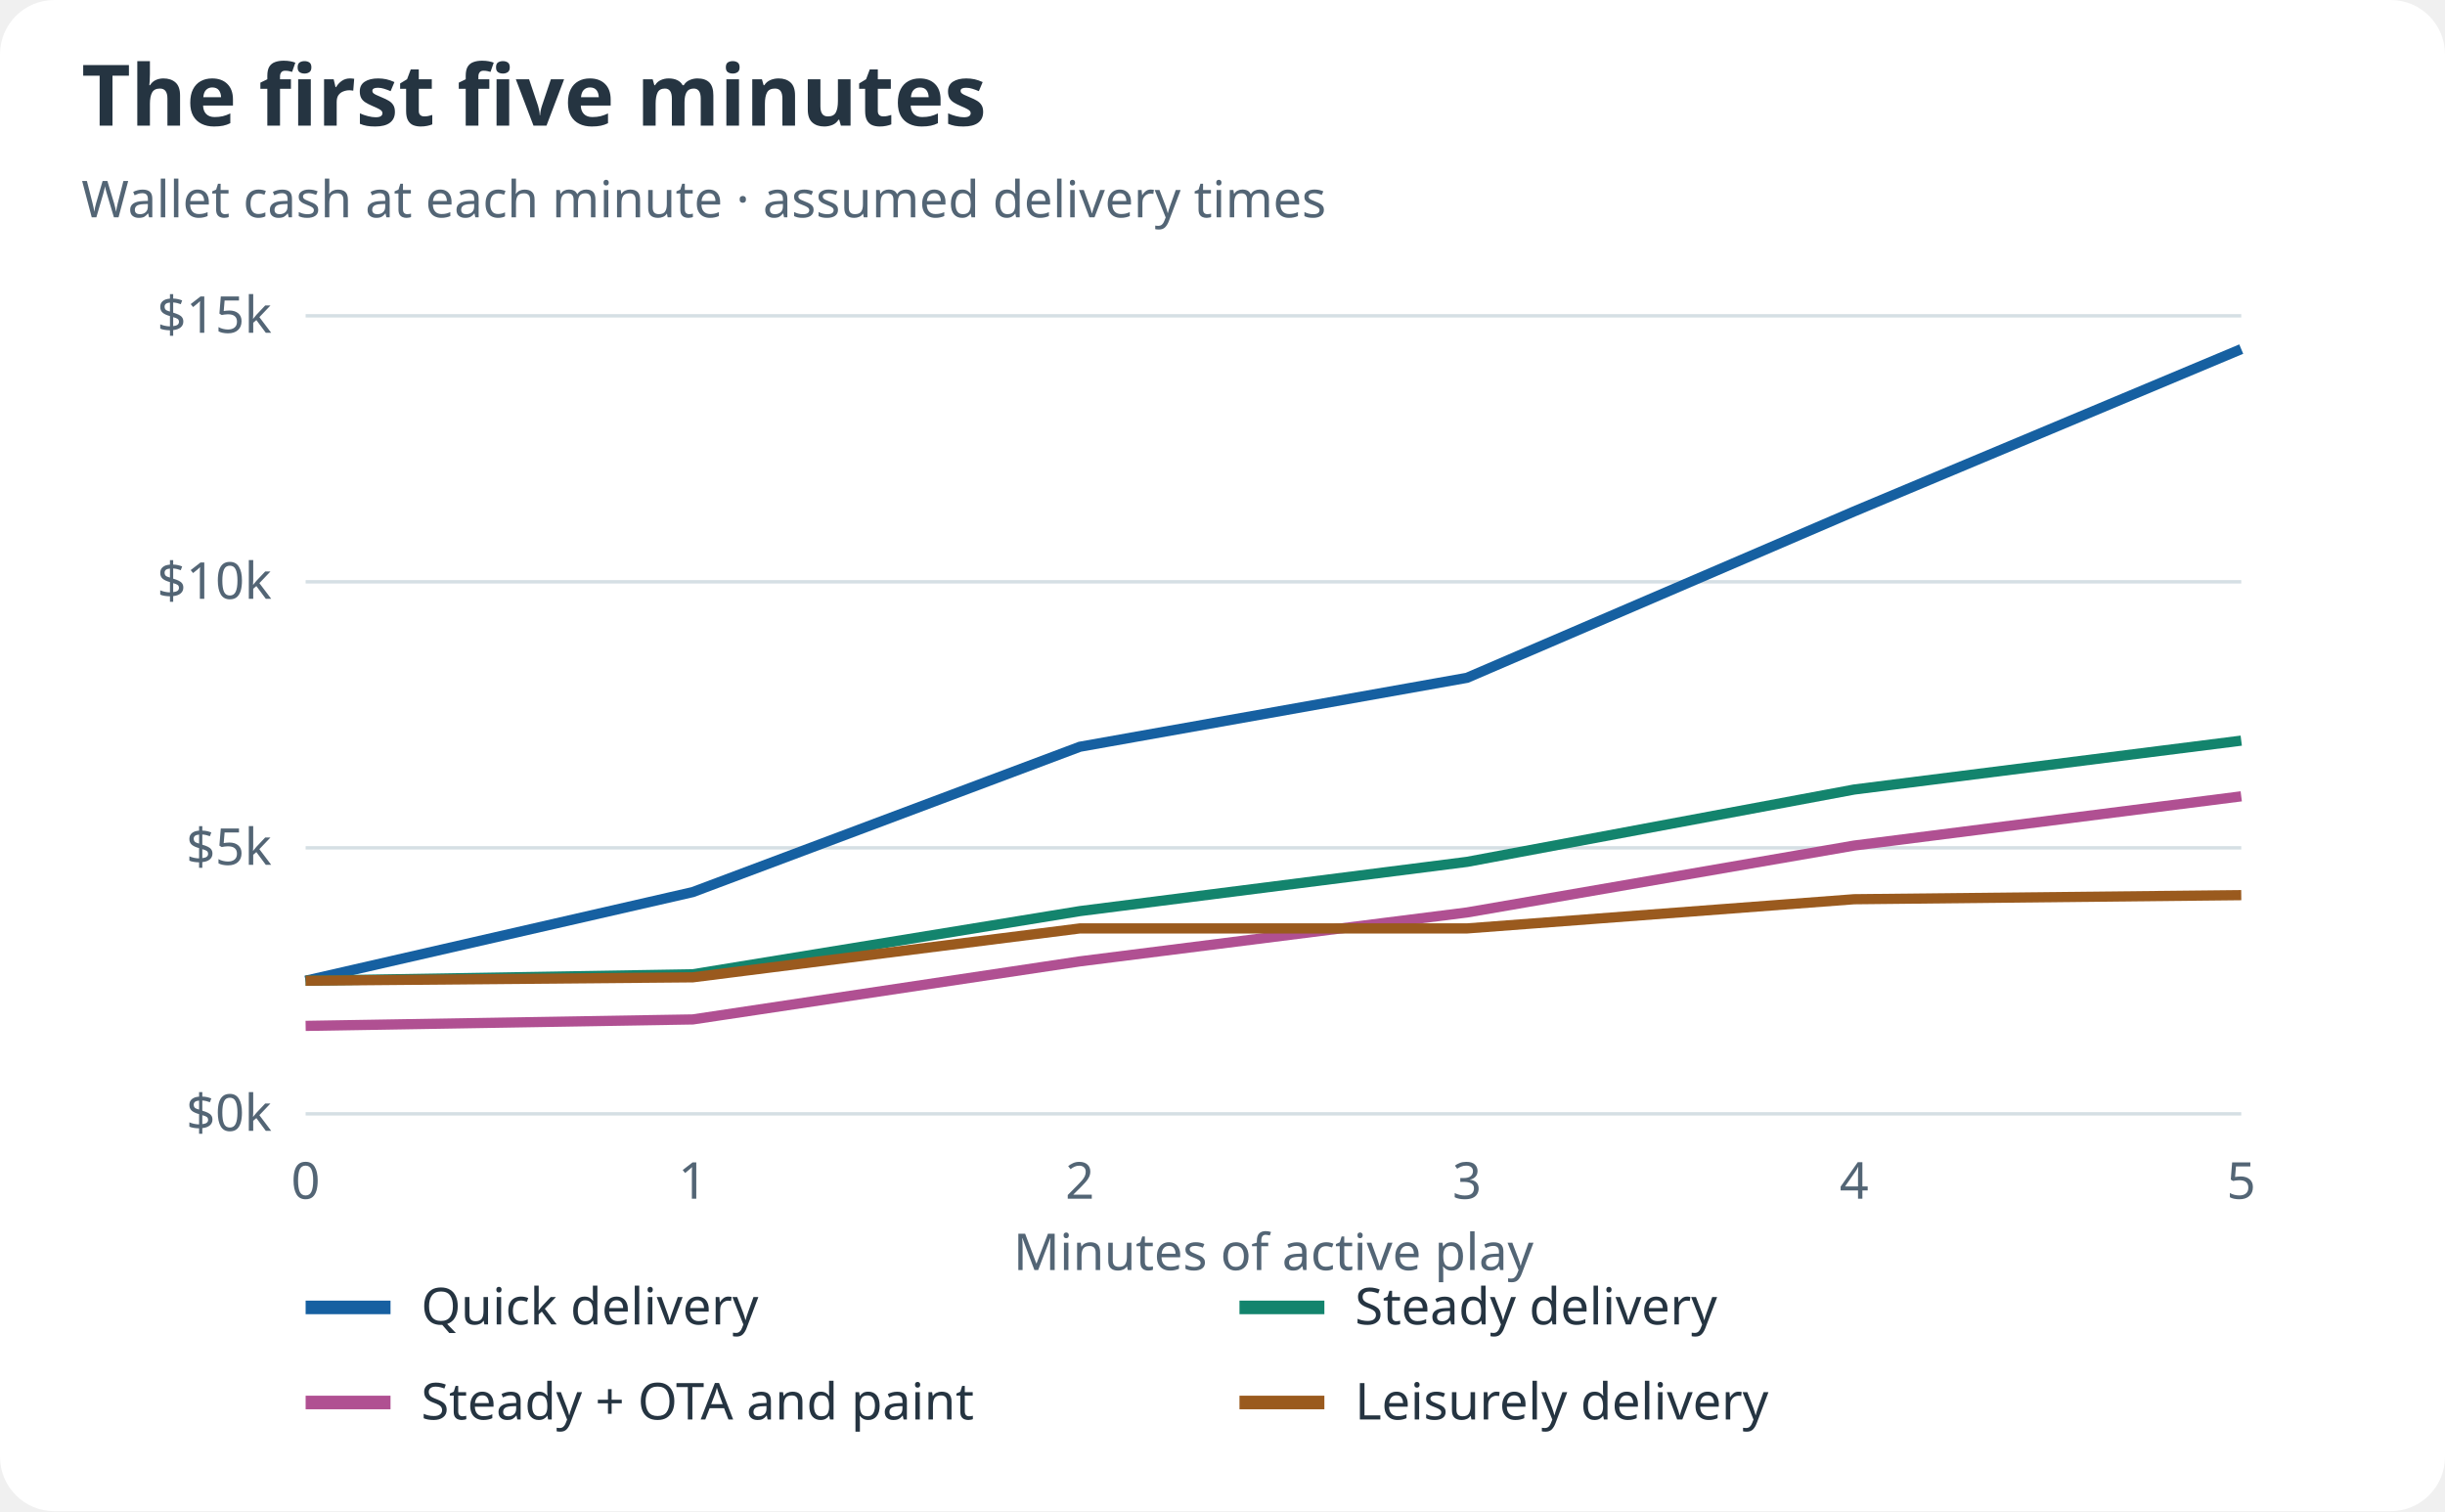
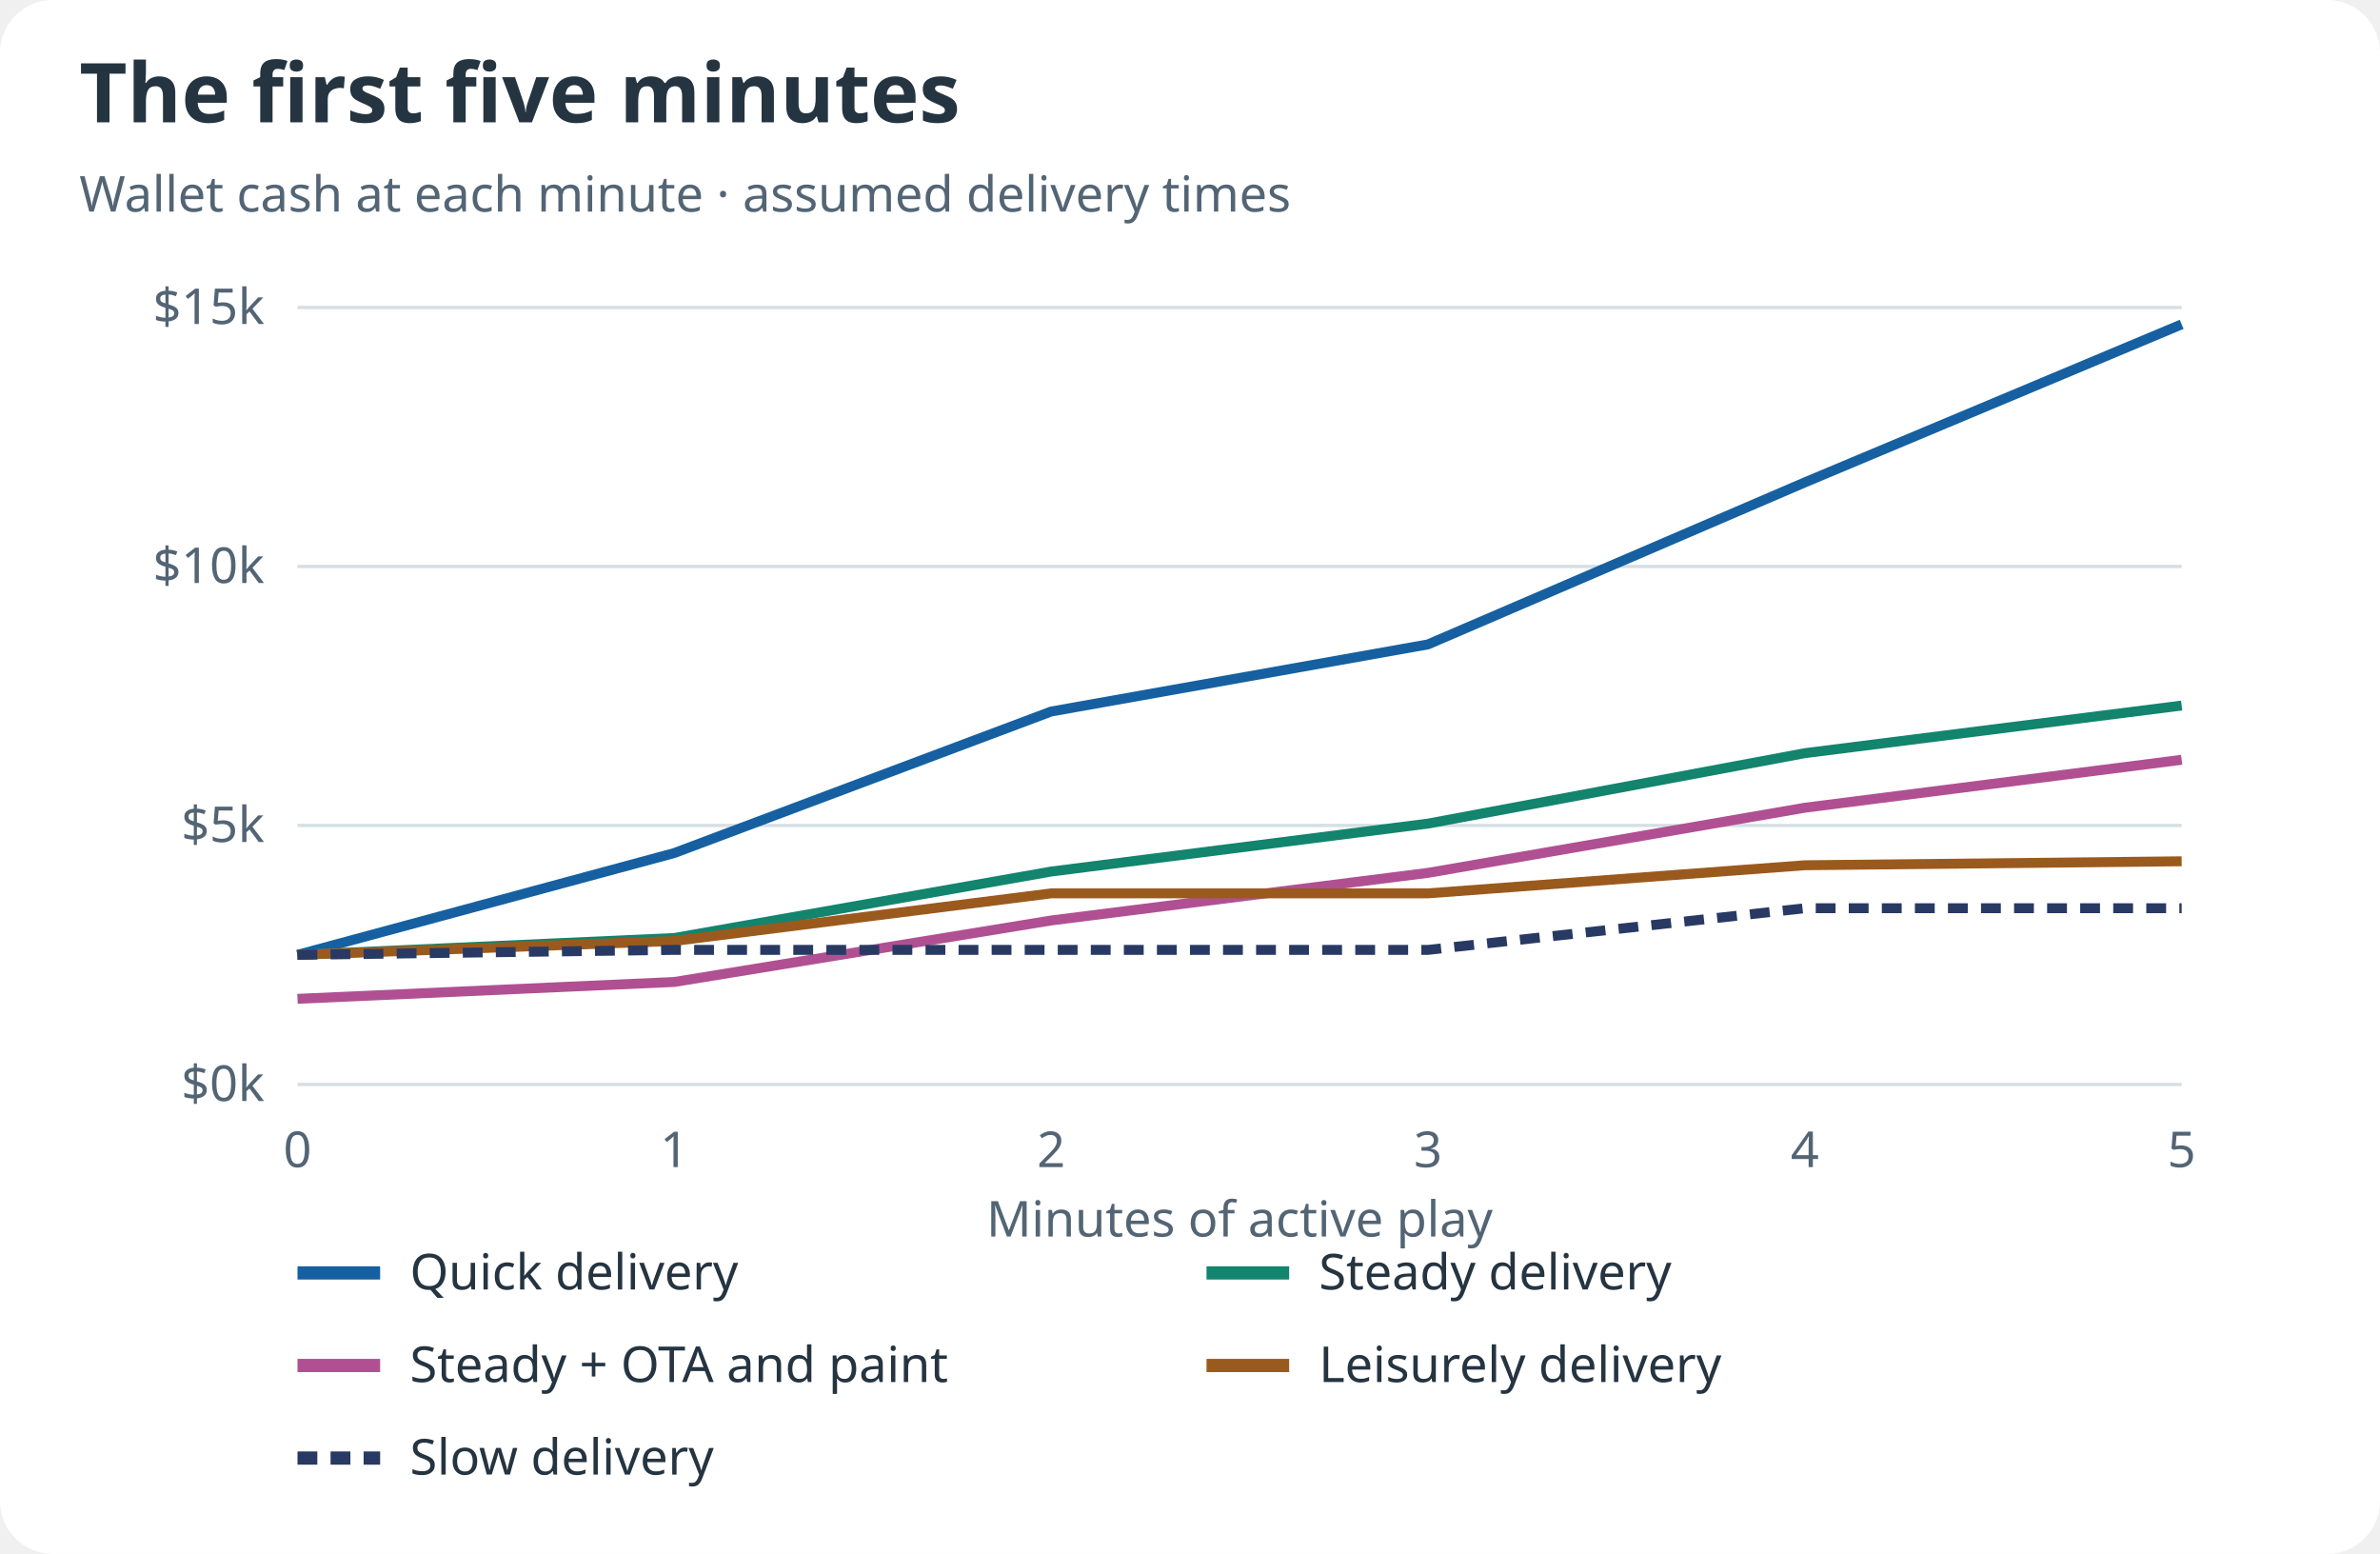
- <svg xmlns="http://www.w3.org/2000/svg" viewBox="0 0 720 445" role="img" aria-labelledby="title description">
-   <rect width="720" height="445" rx="16" fill="white" />
+ <svg xmlns="http://www.w3.org/2000/svg" viewBox="0 0 720 470" role="img" aria-labelledby="title description">
+   <rect width="720" height="470" rx="16" fill="white" />
  <g font-family="system-ui,sans-serif" font-size="15" fill="#253441">
    <text x="24" y="37" font-size="25" font-weight="700">The first five minutes</text>
    <text x="24" y="64" fill="#536575">Wallet cash at each minute · assumed delivery times</text>
    <line x1="90" x2="660" y1="328" y2="328" stroke="#d5dfe4" />
    <text x="80" y="333" text-anchor="end" fill="#536575">$0k</text>
    <line x1="90" x2="660" y1="249.667" y2="249.667" stroke="#d5dfe4" />
    <text x="80" y="254.667" text-anchor="end" fill="#536575">$5k</text>
    <line x1="90" x2="660" y1="171.333" y2="171.333" stroke="#d5dfe4" />
    <text x="80" y="176.333" text-anchor="end" fill="#536575">$10k</text>
    <line x1="90" x2="660" y1="93" y2="93" stroke="#d5dfe4" />
    <text x="80" y="98" text-anchor="end" fill="#536575">$15k</text>
-     <polyline fill="none" stroke="#1660a1" stroke-width="3" points="90,288.8 204,262.7 318,219.9 432,199.6 546,150.6 660,102.8" />
-     <polyline fill="none" stroke="#13846d" stroke-width="3" points="90,288.8 204,286.9 318,268.3 432,253.8 546,232.5 660,218.1" />
-     <polyline fill="none" stroke="#b05092" stroke-width="3" points="90,302.1 204,300.2 318,283.1 432,268.7 546,249.0 660,234.5" />
-     <polyline fill="none" stroke="#9a5a1e" stroke-width="3" points="90,288.8 204,287.8 318,273.4 432,273.4 546,264.8 660,263.6" />
+     <polyline fill="none" stroke="#1660a1" stroke-width="3" points="90,288.8 204,258.0 318,215.2 432,194.9 546,145.9 660,98.1" />
+     <polyline fill="none" stroke="#13846d" stroke-width="3" points="90,288.8 204,283.7 318,263.6 432,249.1 546,227.8 660,213.4" />
+     <polyline fill="none" stroke="#b05092" stroke-width="3" points="90,302.1 204,297.0 318,278.4 432,264.0 546,244.3 660,229.8" />
+     <polyline fill="none" stroke="#9a5a1e" stroke-width="3" points="90,288.8 204,284.6 318,270.2 432,270.2 546,261.7 660,260.5" />
+     <polyline fill="none" stroke="#283a63" stroke-width="3" stroke-dasharray="6 4" points="90,288.8 204,287.3 318,287.3 432,287.3 546,274.7 660,274.7" />
    <text x="90" y="353" text-anchor="middle" fill="#536575">0</text>
    <text x="204" y="353" text-anchor="middle" fill="#536575">1</text>
    <text x="318" y="353" text-anchor="middle" fill="#536575">2</text>
    <text x="432" y="353" text-anchor="middle" fill="#536575">3</text>
    <text x="546" y="353" text-anchor="middle" fill="#536575">4</text>
    <text x="660" y="353" text-anchor="middle" fill="#536575">5</text>
    <text x="375" y="374" text-anchor="middle" fill="#536575">Minutes of active play</text>
    <line x1="90" x2="115" y1="385" y2="385" stroke="#1660a1" stroke-width="4" />
    <text x="124" y="390">Quick delivery</text>
    <line x1="365" x2="390" y1="385" y2="385" stroke="#13846d" stroke-width="4" />
    <text x="399" y="390">Steady delivery</text>
    <line x1="90" x2="115" y1="413" y2="413" stroke="#b05092" stroke-width="4" />
    <text x="124" y="418">Steady + OTA and paint</text>
    <line x1="365" x2="390" y1="413" y2="413" stroke="#9a5a1e" stroke-width="4" />
    <text x="399" y="418">Leisurely delivery</text>
+     <line x1="90" x2="115" y1="441" y2="441" stroke="#283a63" stroke-width="4" stroke-dasharray="6 4" />
+     <text x="124" y="446">Slow delivery</text>
  </g>
</svg>
